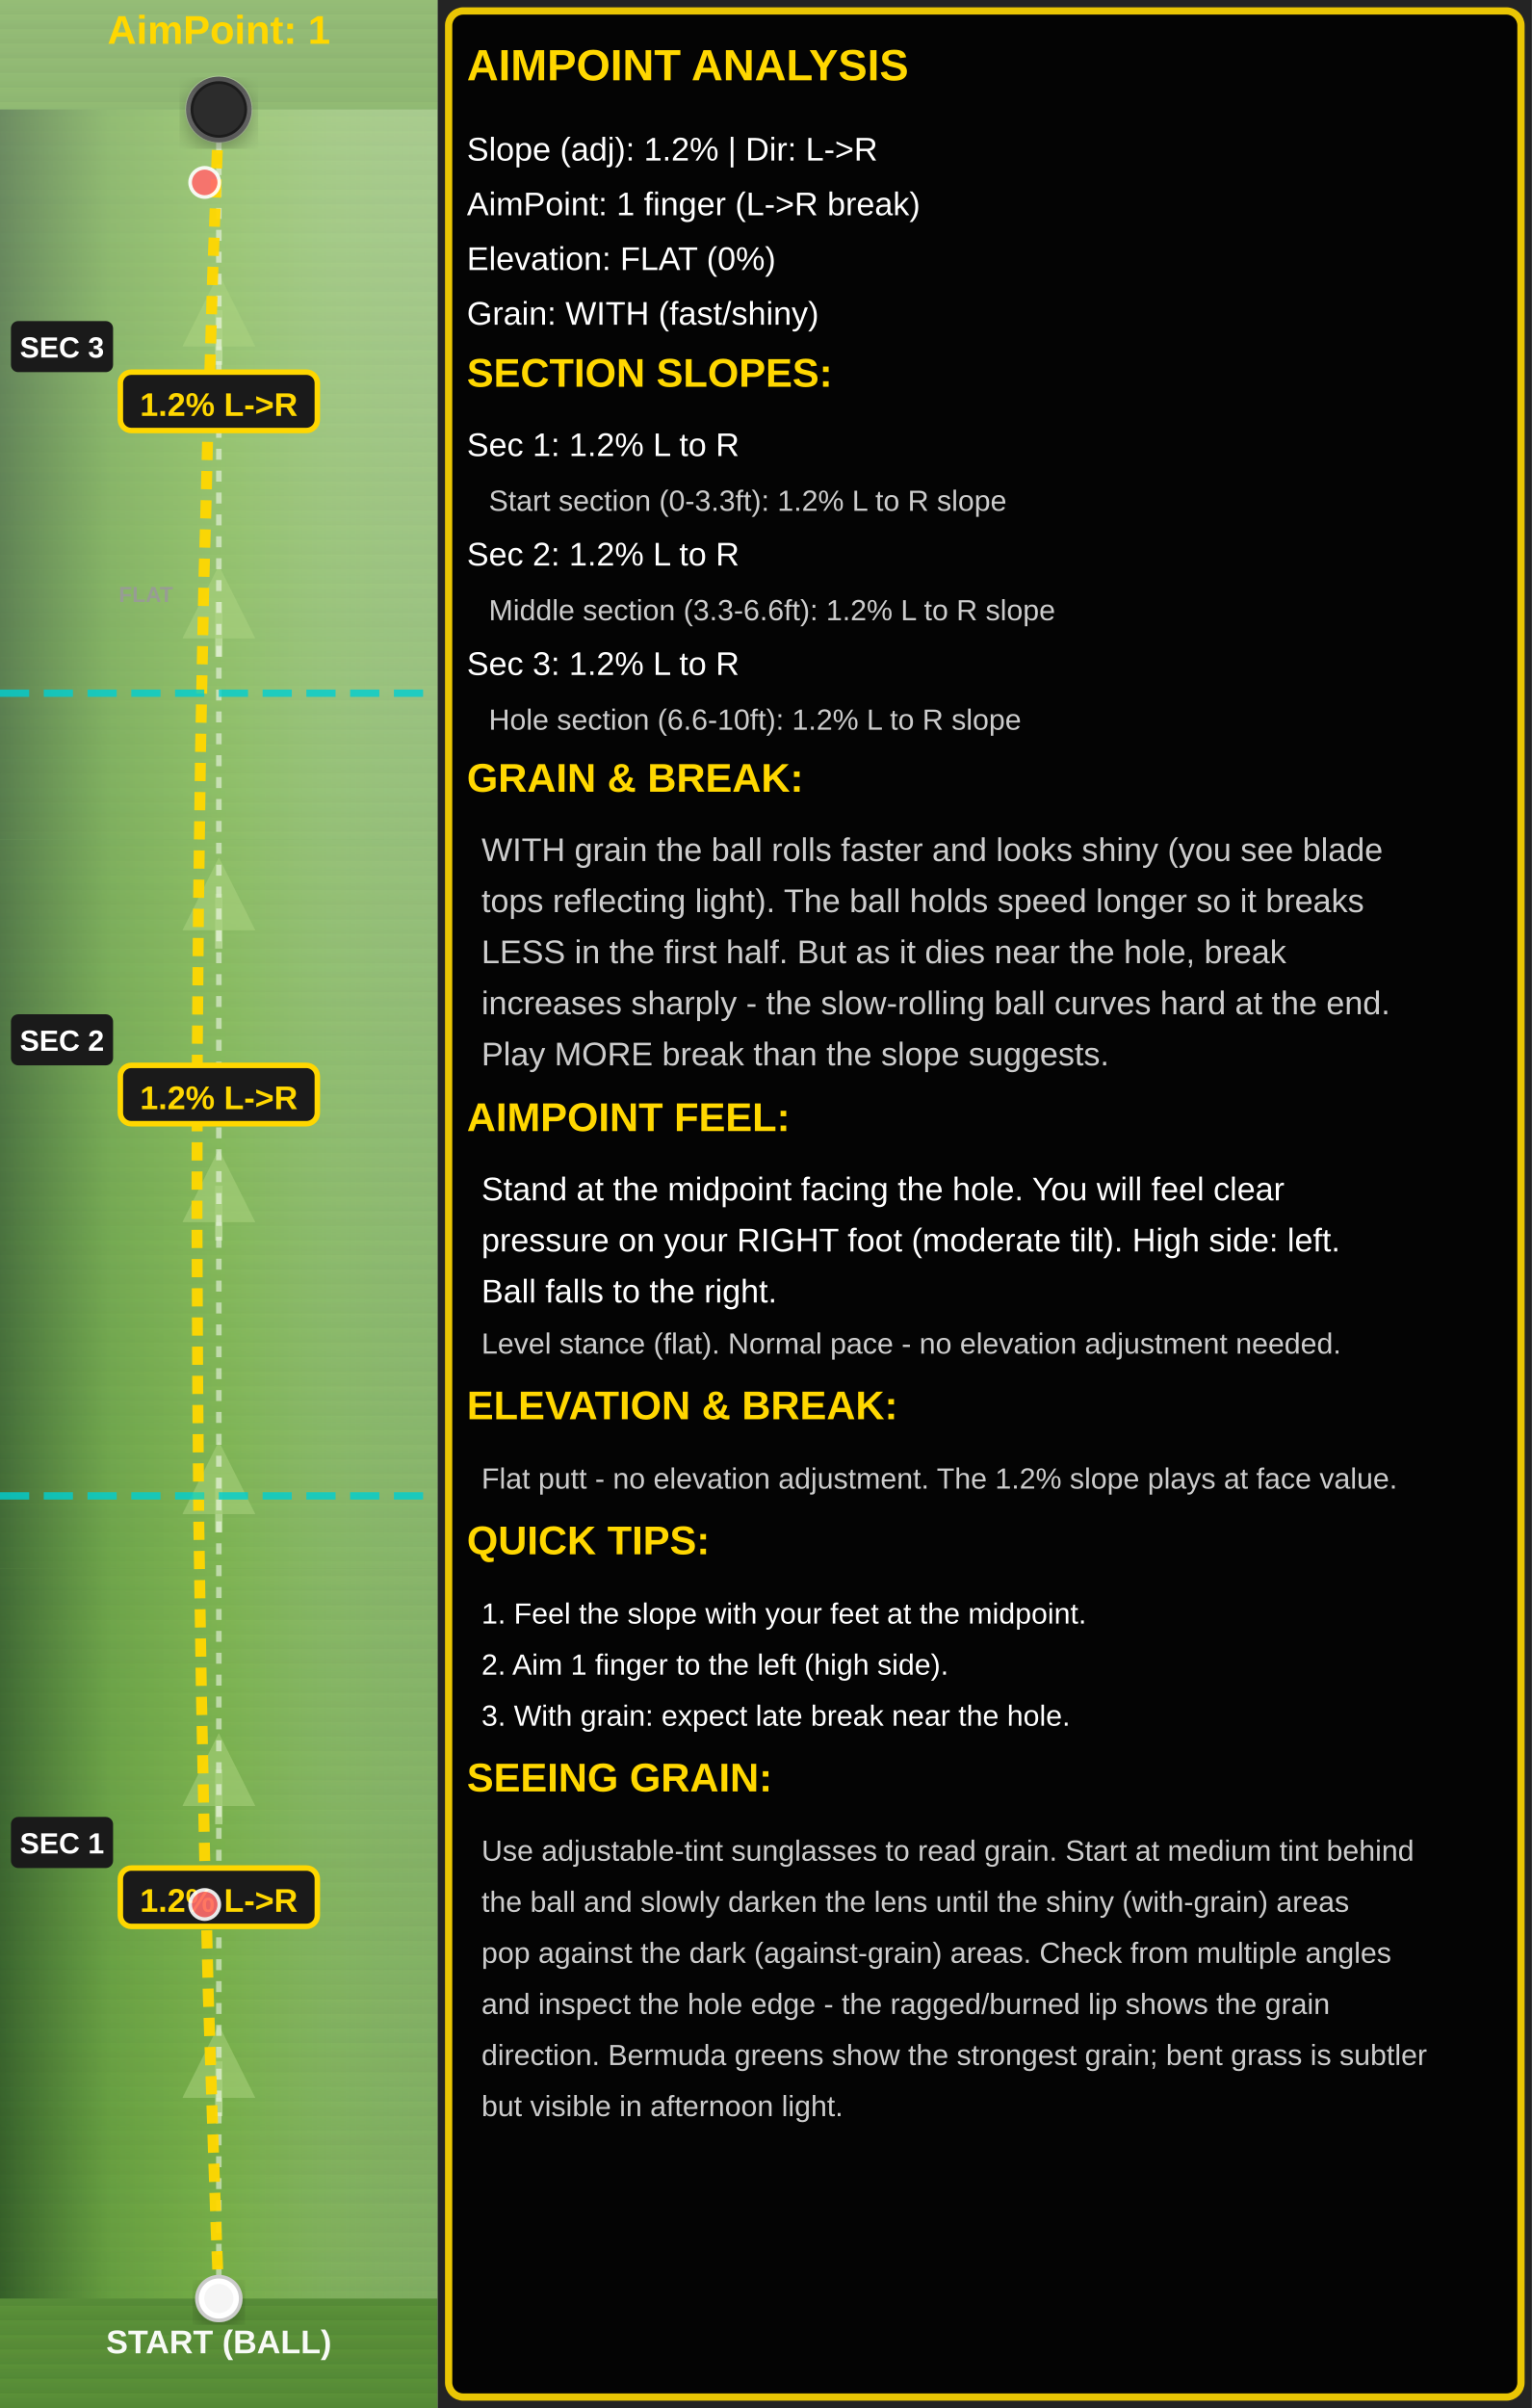
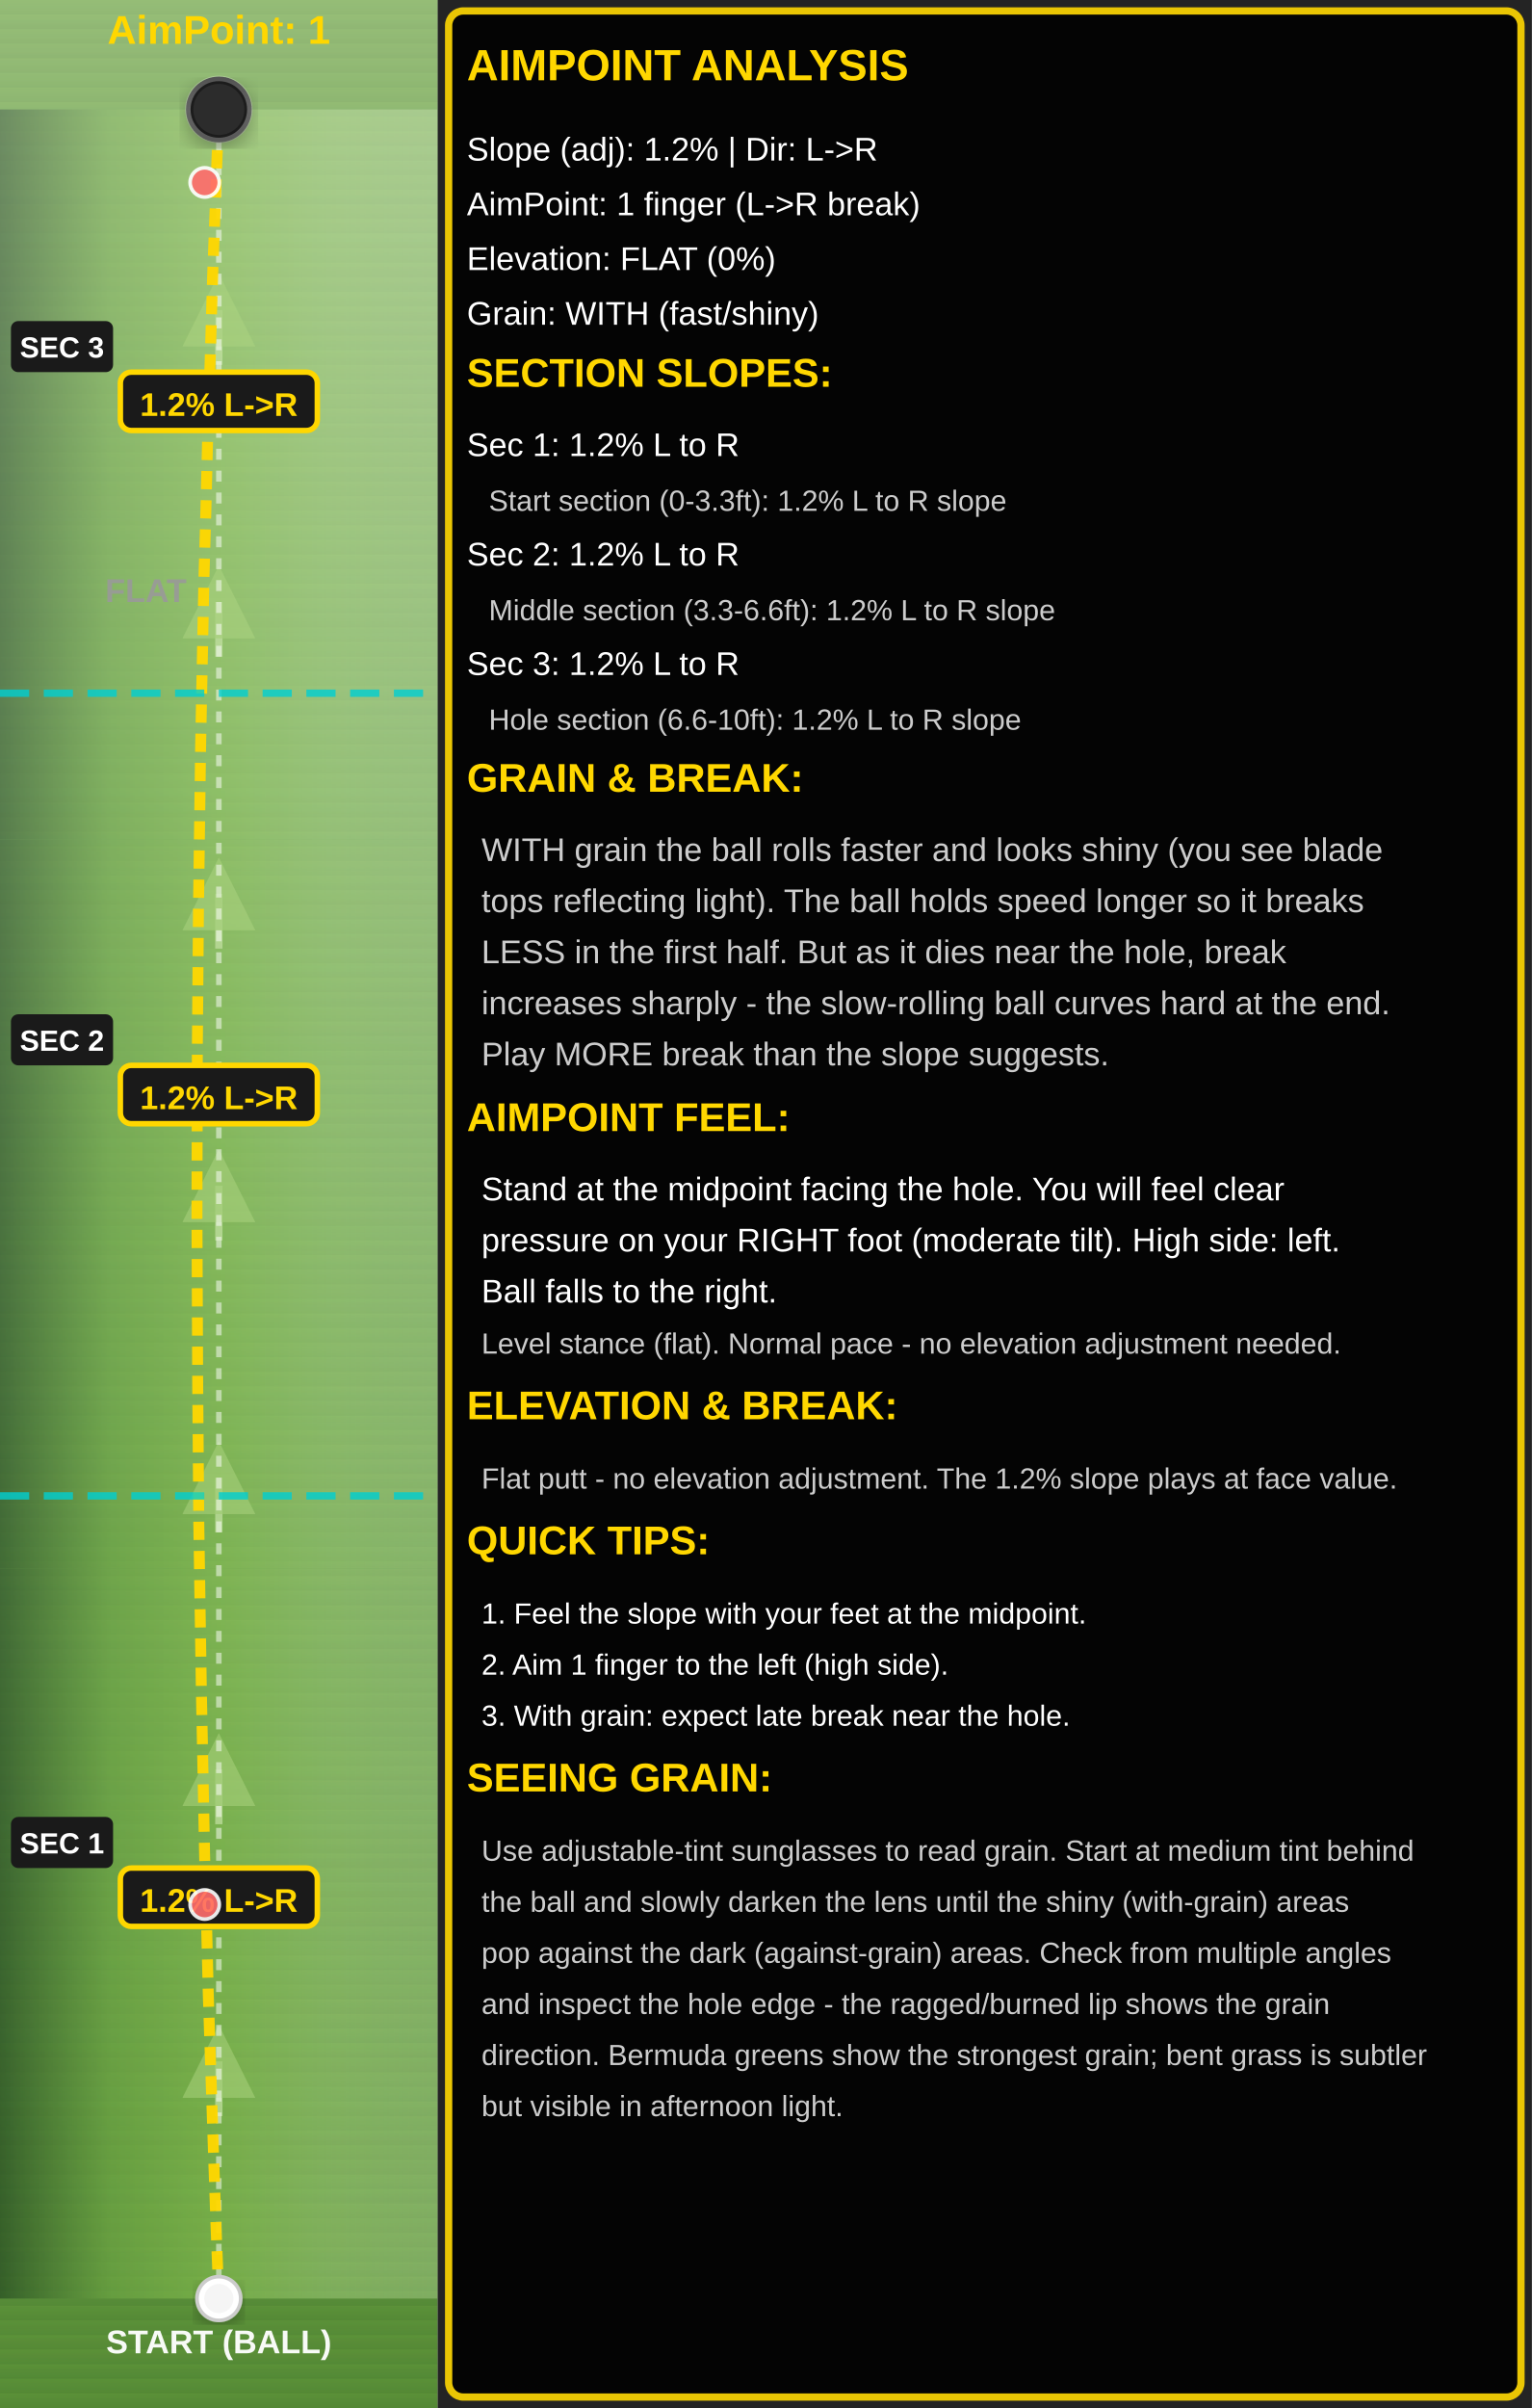
<svg xmlns="http://www.w3.org/2000/svg" width="420" height="660">
  <defs>
    <linearGradient id="baseGreen" x1="0%" y1="0%" x2="0%" y2="100%">
      <stop offset="0%" style="stop-color:#689F38;stop-opacity:1" />
      <stop offset="50%" style="stop-color:#558B2F;stop-opacity:1" />
      <stop offset="100%" style="stop-color:#4A7C27;stop-opacity:1" />
    </linearGradient>
    <linearGradient id="grainGradient" x1="0%" y1="0%" x2="0%" y2="100%">
      <stop offset="0%" style="stop-color:#E8F5E9;stop-opacity:0.6" />
      <stop offset="30%" style="stop-color:#C8E6C9;stop-opacity:0.5" />
      <stop offset="60%" style="stop-color:#A5D6A7;stop-opacity:0.35" />
      <stop offset="100%" style="stop-color:#81C784;stop-opacity:0.2" />
    </linearGradient>
    <linearGradient id="elevationGradient" x1="0%" y1="0%" x2="0%" y2="100%">
      <stop offset="0%" style="stop-color:#689F38;stop-opacity:0.15" />
      <stop offset="100%" style="stop-color:#689F38;stop-opacity:0.15" />
    </linearGradient>
    <linearGradient id="breakGradientSec1" x1="0%" y1="0%" x2="100%" y2="0%">
      <stop offset="0%" style="stop-color:#1B3D14;stop-opacity:0.748" />
      <stop offset="25%" style="stop-color:#689F38;stop-opacity:0.658" />
      <stop offset="50%" style="stop-color:#8BC34A;stop-opacity:0.569" />
      <stop offset="75%" style="stop-color:#AED581;stop-opacity:0.479" />
      <stop offset="100%" style="stop-color:#C5E1A5;stop-opacity:0.389" />
    </linearGradient>
    <linearGradient id="breakGradientSec2" x1="0%" y1="0%" x2="100%" y2="0%">
      <stop offset="0%" style="stop-color:#1B3D14;stop-opacity:0.748" />
      <stop offset="25%" style="stop-color:#689F38;stop-opacity:0.658" />
      <stop offset="50%" style="stop-color:#8BC34A;stop-opacity:0.569" />
      <stop offset="75%" style="stop-color:#AED581;stop-opacity:0.479" />
      <stop offset="100%" style="stop-color:#C5E1A5;stop-opacity:0.389" />
    </linearGradient>
    <linearGradient id="breakGradientSec3" x1="0%" y1="0%" x2="100%" y2="0%">
      <stop offset="0%" style="stop-color:#1B3D14;stop-opacity:0.748" />
      <stop offset="25%" style="stop-color:#689F38;stop-opacity:0.658" />
      <stop offset="50%" style="stop-color:#8BC34A;stop-opacity:0.569" />
      <stop offset="75%" style="stop-color:#AED581;stop-opacity:0.479" />
      <stop offset="100%" style="stop-color:#C5E1A5;stop-opacity:0.389" />
    </linearGradient>
    <linearGradient id="holeGrainGradient" x1="50%" y1="0%" x2="50%" y2="100%">
      <stop offset="0%" style="stop-color:#FFFFFF;stop-opacity:0.3" />
      <stop offset="50%" style="stop-color:#CCCCCC;stop-opacity:0.5" />
      <stop offset="100%" style="stop-color:#999999;stop-opacity:0.6" />
    </linearGradient>
    <filter id="shadow">
      <feDropShadow dx="0" dy="2" stdDeviation="3" flood-opacity="0.3" />
    </filter>
    <marker id="arrowhead-grain" markerWidth="10" markerHeight="10" refX="5" refY="5" orient="auto">
      <polygon points="0,0 10,5 0,10" fill="#AED581" opacity="0.7" />
    </marker>
    <marker id="arrowhead-elev-up" markerWidth="8" markerHeight="8" refX="4" refY="8" orient="0">
      <polygon points="4,0 8,8 0,8" fill="#FFA726" opacity="0.85" />
    </marker>
    <marker id="arrowhead-elev-down" markerWidth="8" markerHeight="8" refX="4" refY="0" orient="0">
      <polygon points="0,0 8,0 4,8" fill="#4FC3F7" opacity="0.85" />
    </marker>
    <pattern id="grassTexture" x="0" y="0" width="4" height="4" patternUnits="userSpaceOnUse">
      <rect width="4" height="4" fill="url(#baseGreen)" opacity="0.95" />
      <line x1="0" y1="2" x2="4" y2="2" stroke="#5A9B3F" stroke-width="0.5" opacity="0.3" />
    </pattern>
  </defs>
  <rect width="120" height="660" fill="url(#baseGreen)" />
  <rect width="120" height="660" fill="url(#grassTexture)" opacity="0.3" />
  <rect width="120" height="660" fill="url(#elevationGradient)" opacity="0.7" />
  <rect x="0" y="430.0" width="120" height="200.0" fill="url(#breakGradientSec1)" opacity="1.0" />
  <rect x="0" y="230.0" width="120" height="200.0" fill="url(#breakGradientSec2)" opacity="1.0" />
  <rect x="0" y="30" width="120" height="200.0" fill="url(#breakGradientSec3)" opacity="1.0" />
  <rect width="120" height="660" fill="url(#grainGradient)" opacity="0.6" />
  <line x1="60.0" y1="100" x2="60.0" y2="85" stroke="#C5E1A5" stroke-width="2" opacity="0.7" marker-end="url(#arrowhead-grain)" />
  <line x1="60.0" y1="180" x2="60.0" y2="165" stroke="#C5E1A5" stroke-width="2" opacity="0.7" marker-end="url(#arrowhead-grain)" />
  <line x1="60.0" y1="260" x2="60.0" y2="245" stroke="#C5E1A5" stroke-width="2" opacity="0.7" marker-end="url(#arrowhead-grain)" />
  <line x1="60.0" y1="340" x2="60.0" y2="325" stroke="#C5E1A5" stroke-width="2" opacity="0.7" marker-end="url(#arrowhead-grain)" />
  <line x1="60.0" y1="420" x2="60.0" y2="405" stroke="#C5E1A5" stroke-width="2" opacity="0.7" marker-end="url(#arrowhead-grain)" />
  <line x1="60.0" y1="500" x2="60.0" y2="485" stroke="#C5E1A5" stroke-width="2" opacity="0.7" marker-end="url(#arrowhead-grain)" />
  <line x1="60.0" y1="580" x2="60.0" y2="565" stroke="#C5E1A5" stroke-width="2" opacity="0.7" marker-end="url(#arrowhead-grain)" />
-   <text x="40.0" y="165" font-family="Arial, sans-serif" font-size="6" fill="#999999" text-anchor="middle" font-weight="bold" opacity="0.9">FLAT</text>
+   <text x="40.0" y="165" font-family="Arial, sans-serif" font-size="9" fill="#999999" text-anchor="middle" font-weight="bold" opacity="0.9">FLAT</text>
  <line x1="60.0" y1="630" x2="60.0" y2="30.0" stroke="#FFFFFF" stroke-width="1.5" stroke-dasharray="3,3" opacity="0.5" />
  <path d="M 60.0 630.0 C 59.5 617.5, 59.0 604.6, 58.6 592.0 C 58.1 577.0, 57.6 561.5, 57.1 546.5 C 56.8 533.9, 56.5 521.0, 56.1 508.5 C 55.8 493.4, 55.5 477.9, 55.2 462.9 C 55.0 447.9, 54.7 432.4, 54.5 417.3 C 54.4 404.8, 54.3 391.9, 54.2 379.4 C 54.1 364.3, 54.1 348.8, 54.0 333.8 C 54.0 318.8, 54.1 303.3, 54.1 288.2 C 54.2 275.7, 54.3 262.8, 54.4 250.3 C 54.6 235.2, 54.8 219.7, 55.0 204.7 C 55.3 189.6, 55.6 174.2, 55.9 159.1 C 56.3 146.6, 56.6 133.7, 56.9 121.1 C 57.4 106.1, 57.9 90.6, 58.3 75.6 C 58.9 60.5, 59.4 45.0, 60.0 30.0" stroke="#FFD700" stroke-width="3" fill="none" stroke-dasharray="5,3" opacity="0.95" />
  <line x1="0" y1="410.0" x2="120" y2="410.0" stroke="#00CED1" stroke-width="2" opacity="0.8" stroke-dasharray="8,4" />
  <line x1="0" y1="190.0" x2="120" y2="190.0" stroke="#00CED1" stroke-width="2" opacity="0.8" stroke-dasharray="8,4" />
  <rect x="3" y="498.0" width="28" height="14" fill="#1A1A1A" rx="2" />
  <text x="17" y="508.0" font-family="Arial, sans-serif" font-size="8" fill="#FFFFFF" text-anchor="middle" font-weight="bold">SEC 1</text>
  <rect x="33.0" y="512.0" width="54" height="16" fill="#1A1A1A" rx="3" stroke="#FFD700" stroke-width="1.5" />
  <text x="60.0" y="524.0" font-family="Arial, sans-serif" font-size="9" fill="#FFD700" text-anchor="middle" font-weight="bold">1.2% L-&gt;R</text>
  <rect x="3" y="278.0" width="28" height="14" fill="#1A1A1A" rx="2" />
  <text x="17" y="288.0" font-family="Arial, sans-serif" font-size="8" fill="#FFFFFF" text-anchor="middle" font-weight="bold">SEC 2</text>
  <rect x="33.0" y="292.0" width="54" height="16" fill="#1A1A1A" rx="3" stroke="#FFD700" stroke-width="1.5" />
  <text x="60.0" y="304.0" font-family="Arial, sans-serif" font-size="9" fill="#FFD700" text-anchor="middle" font-weight="bold">1.2% L-&gt;R</text>
  <rect x="3" y="88.0" width="28" height="14" fill="#1A1A1A" rx="2" />
  <text x="17" y="98.0" font-family="Arial, sans-serif" font-size="8" fill="#FFFFFF" text-anchor="middle" font-weight="bold">SEC 3</text>
  <rect x="33.0" y="102.0" width="54" height="16" fill="#1A1A1A" rx="3" stroke="#FFD700" stroke-width="1.5" />
  <text x="60.0" y="114.0" font-family="Arial, sans-serif" font-size="9" fill="#FFD700" text-anchor="middle" font-weight="bold">1.2% L-&gt;R</text>
  <circle cx="56.124" cy="522" r="4" fill="#FF6B6B" opacity="0.9" stroke="#FFFFFF" stroke-width="1" />
  <circle cx="56.124" cy="50" r="4" fill="#FF6B6B" opacity="0.9" stroke="#FFFFFF" stroke-width="1" />
  <text x="60.0" y="12" font-family="Arial, sans-serif" font-size="11" fill="#FFD700" text-anchor="middle" font-weight="bold">AimPoint: 1</text>
  <circle cx="60.0" cy="30.0" r="9" fill="#1A1A1A" filter="url(#shadow)" />
  <circle cx="60.0" cy="30.0" r="7" fill="#2C2C2C" />
  <circle cx="60.0" cy="30.0" r="8.5" fill="none" stroke="url(#holeGrainGradient)" stroke-width="1.5" opacity="0.8" />
  <circle cx="60.0" cy="630" r="6" fill="#FFFFFF" stroke="#CCCCCC" stroke-width="1" filter="url(#shadow)" />
  <circle cx="60.0" cy="630" r="4" fill="#F5F5F5" />
  <text x="60.0" y="645" font-family="Arial, sans-serif" font-size="9" fill="#FFFFFF" text-anchor="middle" font-weight="bold" opacity="0.95">START (BALL)</text>
  <rect x="120" y="0" width="300" height="660" fill="#1A1A1A" opacity="0.95" />
  <rect x="123" y="3" width="294" height="654" fill="#000000" opacity="0.9" rx="4" stroke="#FFD700" stroke-width="2" />
  <text x="128" y="22" font-family="Arial, sans-serif" font-size="12" fill="#FFD700" font-weight="bold">AIMPOINT ANALYSIS</text>
  <text x="128" y="44" font-family="Arial, sans-serif" font-size="9" fill="#FFFFFF">Slope (adj): 1.2%  |  Dir: L-&gt;R</text>
  <text x="128" y="59" font-family="Arial, sans-serif" font-size="9" fill="#FFFFFF">AimPoint: 1 finger (L-&gt;R break)</text>
  <text x="128" y="74" font-family="Arial, sans-serif" font-size="9" fill="#FFFFFF">Elevation: FLAT (0%)</text>
  <text x="128" y="89" font-family="Arial, sans-serif" font-size="9" fill="#FFFFFF">Grain: WITH (fast/shiny)</text>
  <text x="128" y="106" font-family="Arial, sans-serif" font-size="11" fill="#FFD700" font-weight="bold">SECTION SLOPES:</text>
  <text x="128" y="125" font-family="Arial, sans-serif" font-size="9" fill="#FFFFFF">Sec 1: 1.2% L to R</text>
  <text x="134" y="140" font-family="Arial, sans-serif" font-size="8" fill="#CCCCCC">Start section (0-3.3ft): 1.2% L to R slope</text>
  <text x="128" y="155" font-family="Arial, sans-serif" font-size="9" fill="#FFFFFF">Sec 2: 1.2% L to R</text>
  <text x="134" y="170" font-family="Arial, sans-serif" font-size="8" fill="#CCCCCC">Middle section (3.3-6.6ft): 1.2% L to R slope</text>
  <text x="128" y="185" font-family="Arial, sans-serif" font-size="9" fill="#FFFFFF">Sec 3: 1.2% L to R</text>
  <text x="134" y="200" font-family="Arial, sans-serif" font-size="8" fill="#CCCCCC">Hole section (6.6-10ft): 1.2% L to R slope</text>
  <text x="128" y="217" font-family="Arial, sans-serif" font-size="11" fill="#FFD700" font-weight="bold">GRAIN &amp; BREAK:</text>
  <text x="132" y="236" font-family="Arial, sans-serif" font-size="9" fill="#CCCCCC">WITH grain the ball rolls faster and looks shiny (you see blade</text>
  <text x="132" y="250" font-family="Arial, sans-serif" font-size="9" fill="#CCCCCC">tops reflecting light). The ball holds speed longer so it breaks</text>
  <text x="132" y="264" font-family="Arial, sans-serif" font-size="9" fill="#CCCCCC">LESS in the first half. But as it dies near the hole, break</text>
  <text x="132" y="278" font-family="Arial, sans-serif" font-size="9" fill="#CCCCCC">increases sharply - the slow-rolling ball curves hard at the end.</text>
  <text x="132" y="292" font-family="Arial, sans-serif" font-size="9" fill="#CCCCCC">Play MORE break than the slope suggests.</text>
  <text x="128" y="310" font-family="Arial, sans-serif" font-size="11" fill="#FFD700" font-weight="bold">AIMPOINT FEEL:</text>
  <text x="132" y="329" font-family="Arial, sans-serif" font-size="9" fill="#FFFFFF">Stand at the midpoint facing the hole. You will feel clear</text>
  <text x="132" y="343" font-family="Arial, sans-serif" font-size="9" fill="#FFFFFF">pressure on your RIGHT foot (moderate tilt). High side: left.</text>
  <text x="132" y="357" font-family="Arial, sans-serif" font-size="9" fill="#FFFFFF">Ball falls to the right.</text>
  <text x="132" y="371" font-family="Arial, sans-serif" font-size="8" fill="#CCCCCC">Level stance (flat). Normal pace - no elevation adjustment needed.</text>
  <text x="128" y="389" font-family="Arial, sans-serif" font-size="11" fill="#FFD700" font-weight="bold">ELEVATION &amp; BREAK:</text>
  <text x="132" y="408" font-family="Arial, sans-serif" font-size="8" fill="#CCCCCC">Flat putt - no elevation adjustment. The 1.2% slope plays at face value.</text>
  <text x="128" y="426" font-family="Arial, sans-serif" font-size="11" fill="#FFD700" font-weight="bold">QUICK TIPS:</text>
  <text x="132" y="445" font-family="Arial, sans-serif" font-size="8" fill="#FFFFFF">1. Feel the slope with your feet at the midpoint.</text>
  <text x="132" y="459" font-family="Arial, sans-serif" font-size="8" fill="#FFFFFF">2. Aim 1 finger to the left (high side).</text>
  <text x="132" y="473" font-family="Arial, sans-serif" font-size="8" fill="#FFFFFF">3. With grain: expect late break near the hole.</text>
  <text x="128" y="491" font-family="Arial, sans-serif" font-size="11" fill="#FFD700" font-weight="bold">SEEING GRAIN:</text>
  <text x="132" y="510" font-family="Arial, sans-serif" font-size="8" fill="#CCCCCC">Use adjustable-tint sunglasses to read grain. Start at medium tint behind</text>
  <text x="132" y="524" font-family="Arial, sans-serif" font-size="8" fill="#CCCCCC">the ball and slowly darken the lens until the shiny (with-grain) areas</text>
  <text x="132" y="538" font-family="Arial, sans-serif" font-size="8" fill="#CCCCCC">pop against the dark (against-grain) areas. Check from multiple angles</text>
  <text x="132" y="552" font-family="Arial, sans-serif" font-size="8" fill="#CCCCCC">and inspect the hole edge - the ragged/burned lip shows the grain</text>
  <text x="132" y="566" font-family="Arial, sans-serif" font-size="8" fill="#CCCCCC">direction. Bermuda greens show the strongest grain; bent grass is subtler</text>
  <text x="132" y="580" font-family="Arial, sans-serif" font-size="8" fill="#CCCCCC">but visible in afternoon light.</text>
</svg>
